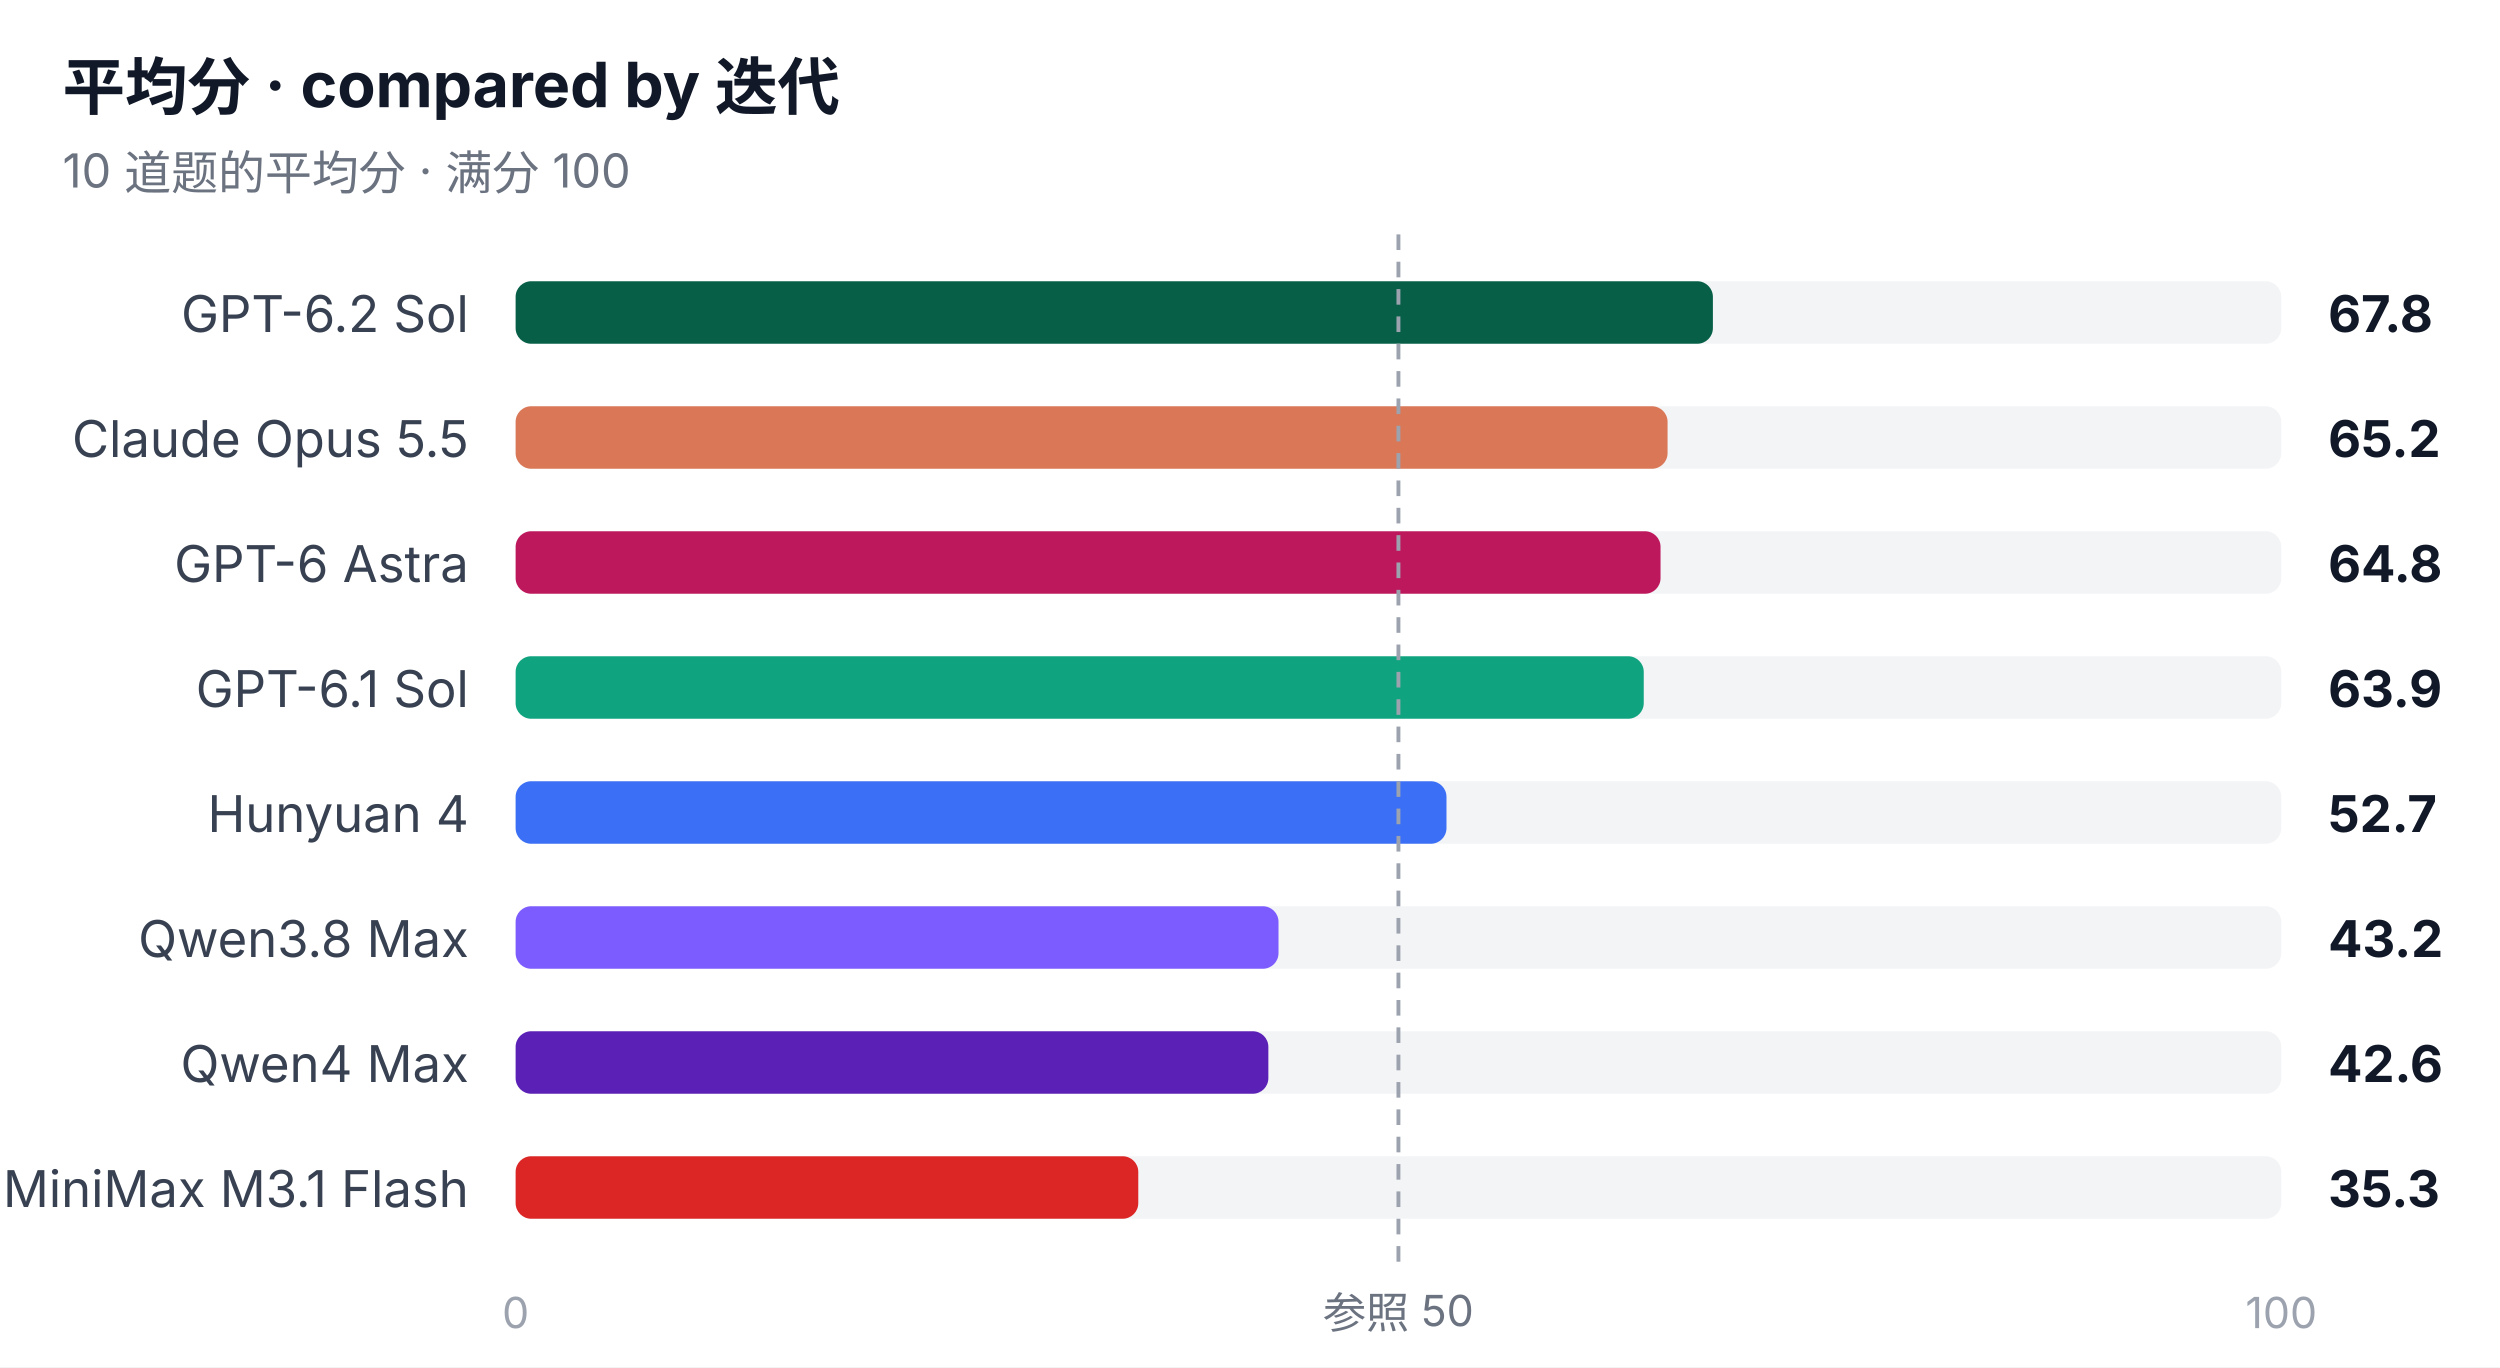
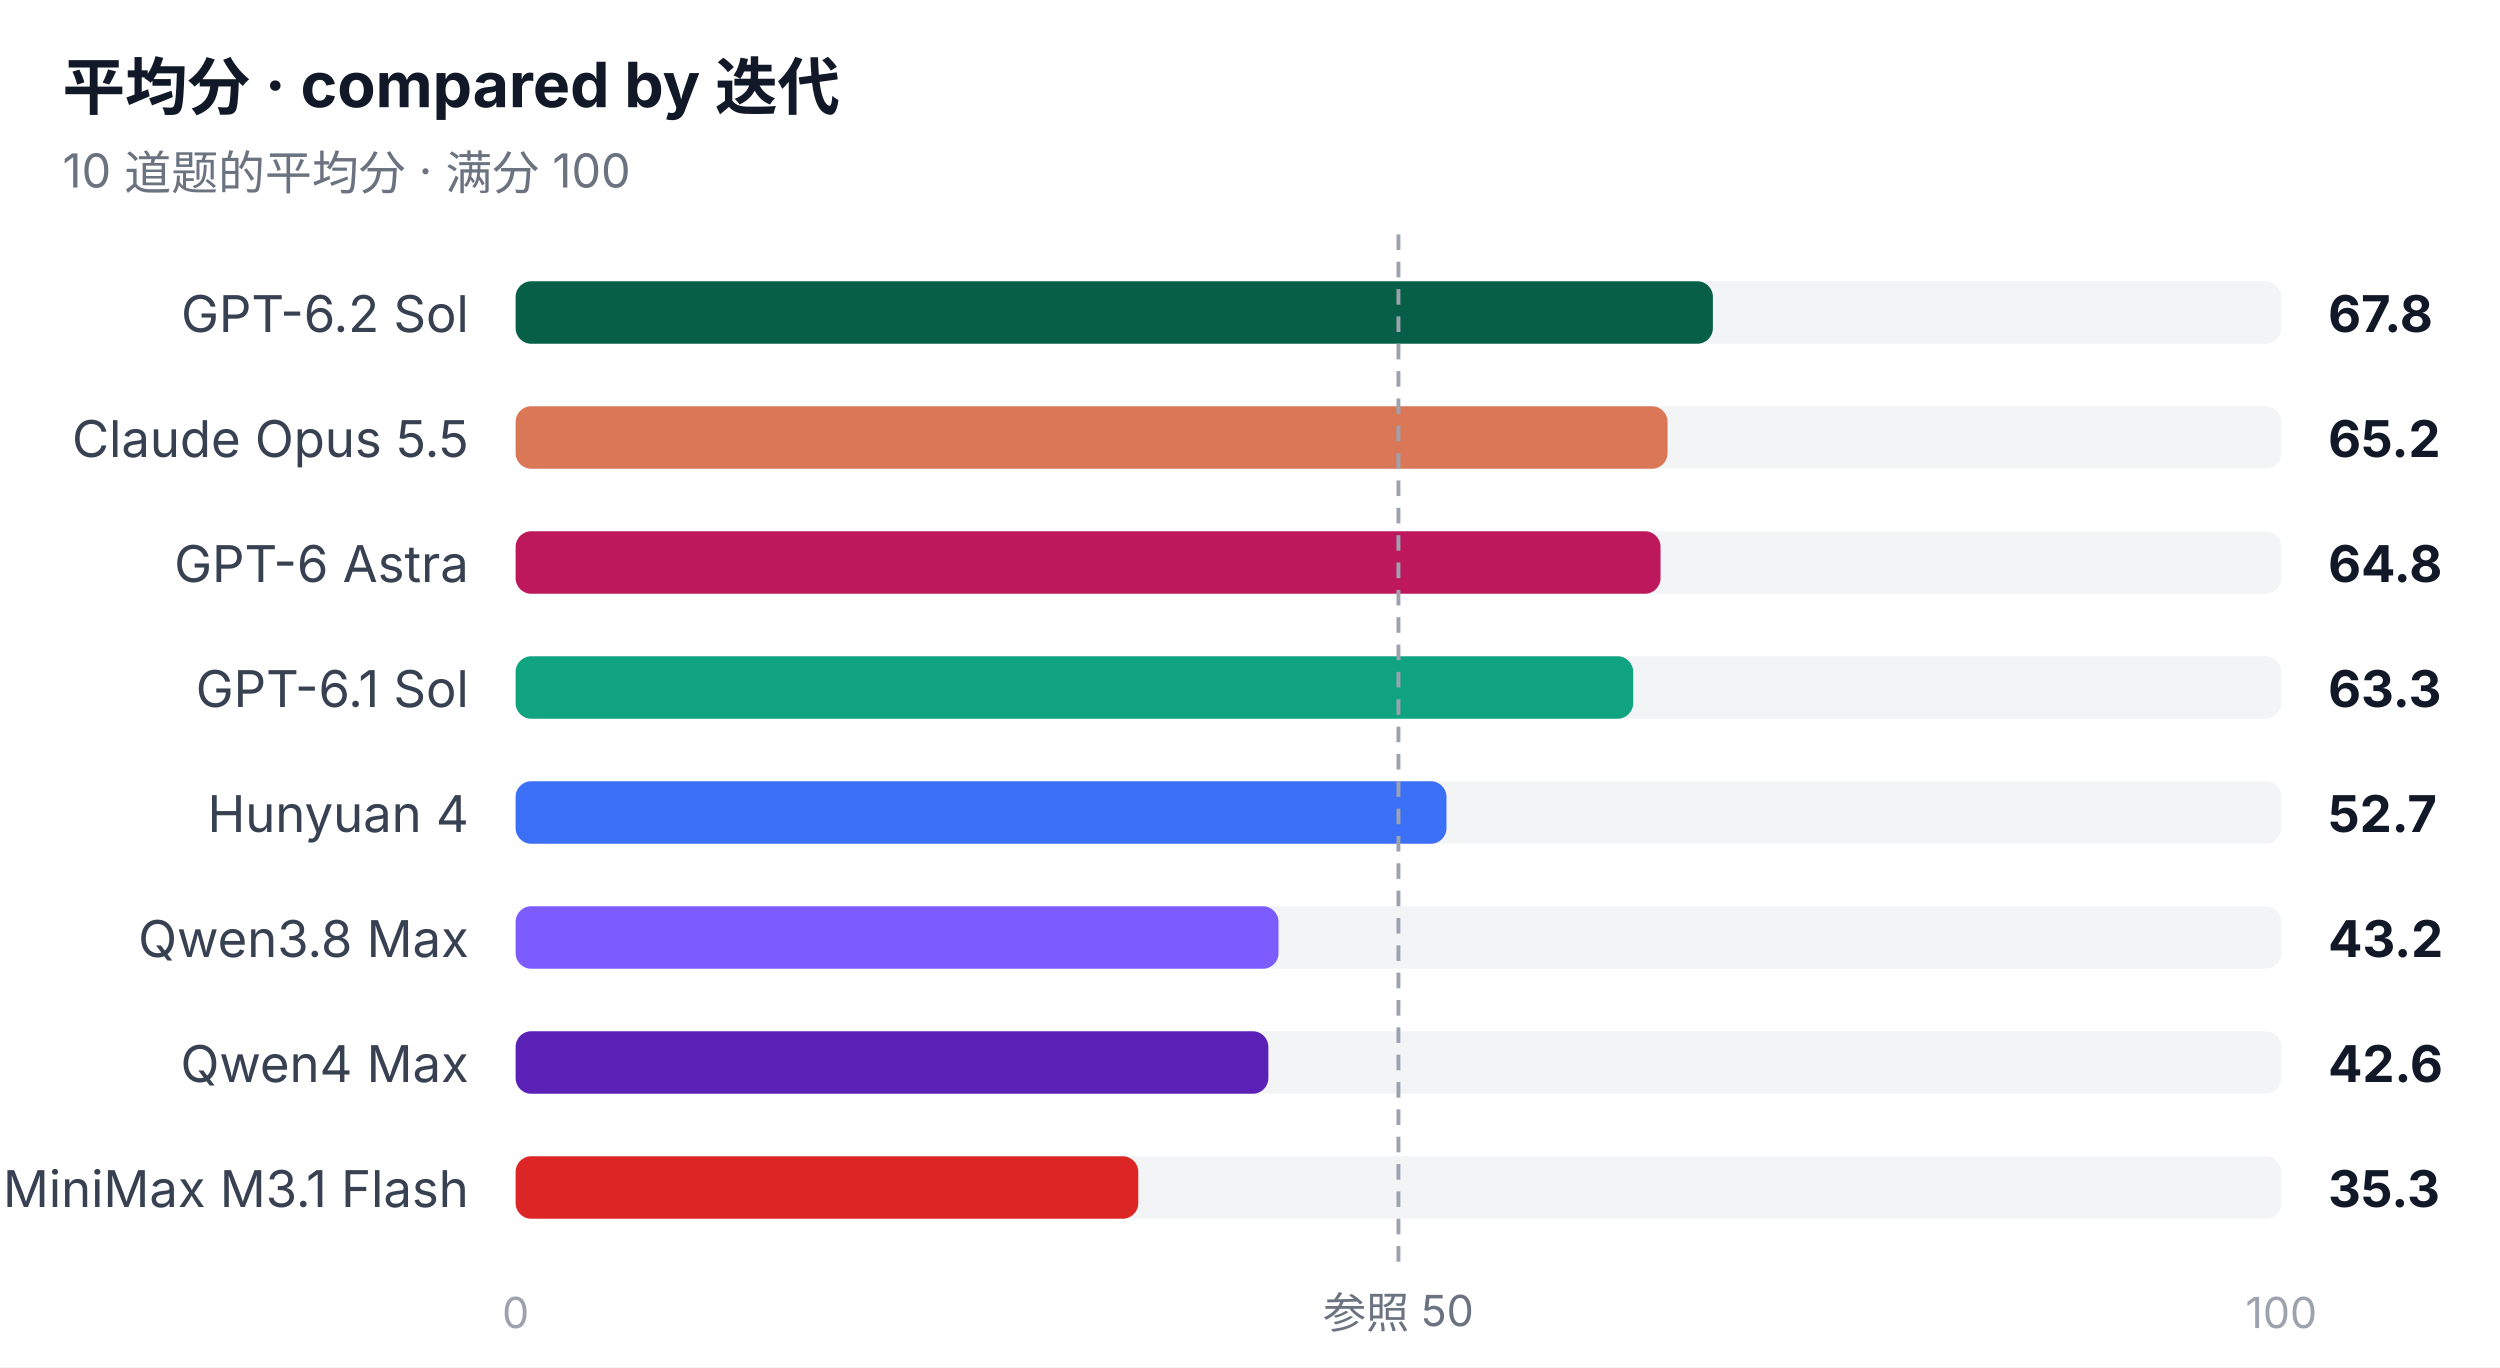
<svg xmlns="http://www.w3.org/2000/svg" width="640" height="350" viewBox="0 0 640 350" font-family="Inter, -apple-system, BlinkMacSystemFont, 'Segoe UI', Roboto, 'Helvetica Neue', Arial, 'PingFang SC', 'Microsoft YaHei', sans-serif">
  <rect width="640" height="350" fill="#ffffff" />
  <text x="16" y="28" font-size="16" font-weight="700" fill="#111827">平均分 · compared by 迭代</text>
  <text x="16" y="48" font-size="12" fill="#6b7280">10 道题的平均分 · 满分 100</text>
  <text x="120" y="85.0" font-size="13" fill="#374151" text-anchor="end">GPT-6.2 Sol</text>
  <rect x="132" y="72.0" width="452" height="16" rx="4" fill="#f3f4f6" />
  <rect x="132" y="72.0" width="306.5" height="16" rx="4" fill="#065f46" />
  <text x="596" y="85.0" font-size="13" font-weight="700" fill="#111827">67.8</text>
  <text x="120" y="117.0" font-size="13" fill="#374151" text-anchor="end">Claude Opus 5.5</text>
  <rect x="132" y="104.0" width="452" height="16" rx="4" fill="#f3f4f6" />
  <rect x="132" y="104.0" width="294.9" height="16" rx="4" fill="#d97757" />
  <text x="596" y="117.0" font-size="13" font-weight="700" fill="#111827">65.2</text>
  <text x="120" y="149.0" font-size="13" fill="#374151" text-anchor="end">GPT-6 Astra</text>
  <rect x="132" y="136.0" width="452" height="16" rx="4" fill="#f3f4f6" />
  <rect x="132" y="136.0" width="293.1" height="16" rx="4" fill="#be185d" />
  <text x="596" y="149.0" font-size="13" font-weight="700" fill="#111827">64.8</text>
  <text x="120" y="181.0" font-size="13" fill="#374151" text-anchor="end">GPT-6.1 Sol</text>
  <rect x="132" y="168.0" width="452" height="16" rx="4" fill="#f3f4f6" />
-   <rect x="132" y="168.0" width="288.8" height="16" rx="4" fill="#10a37f" />
-   <text x="596" y="181.0" font-size="13" font-weight="700" fill="#111827">63.9</text>
+   <rect x="132" y="168.0" width="286.1" height="16" rx="4" fill="#10a37f" />
+   <text x="596" y="181.0" font-size="13" font-weight="700" fill="#111827">63.3</text>
  <text x="120" y="213.0" font-size="13" fill="#374151" text-anchor="end">Hunyuan 4</text>
  <rect x="132" y="200.0" width="452" height="16" rx="4" fill="#f3f4f6" />
  <rect x="132" y="200.0" width="238.3" height="16" rx="4" fill="#3b6ff5" />
  <text x="596" y="213.0" font-size="13" font-weight="700" fill="#111827">52.7</text>
  <text x="120" y="245.0" font-size="13" fill="#374151" text-anchor="end">Qwen3.8 Max</text>
  <rect x="132" y="232.0" width="452" height="16" rx="4" fill="#f3f4f6" />
  <rect x="132" y="232.0" width="195.3" height="16" rx="4" fill="#7c5cff" />
  <text x="596" y="245.0" font-size="13" font-weight="700" fill="#111827">43.2</text>
  <text x="120" y="277.0" font-size="13" fill="#374151" text-anchor="end">Qwen4 Max</text>
  <rect x="132" y="264.0" width="452" height="16" rx="4" fill="#f3f4f6" />
  <rect x="132" y="264.0" width="192.7" height="16" rx="4" fill="#5b21b6" />
  <text x="596" y="277.0" font-size="13" font-weight="700" fill="#111827">42.6</text>
  <text x="120" y="309.0" font-size="13" fill="#374151" text-anchor="end">MiniMax M3.1 Flash</text>
  <rect x="132" y="296.0" width="452" height="16" rx="4" fill="#f3f4f6" />
  <rect x="132" y="296.0" width="159.4" height="16" rx="4" fill="#dc2626" />
  <text x="596" y="309.0" font-size="13" font-weight="700" fill="#111827">35.3</text>
  <line x1="358.0" y1="60" x2="358.0" y2="324" stroke="#9ca3af" stroke-dasharray="4 3" />
  <text x="132.0" y="340" font-size="11" fill="#9ca3af" text-anchor="middle">0</text>
  <text x="358.0" y="340" font-size="11" fill="#6b7280" text-anchor="middle">参照 50</text>
  <text x="584.0" y="340" font-size="11" fill="#9ca3af" text-anchor="middle">100</text>
</svg>
